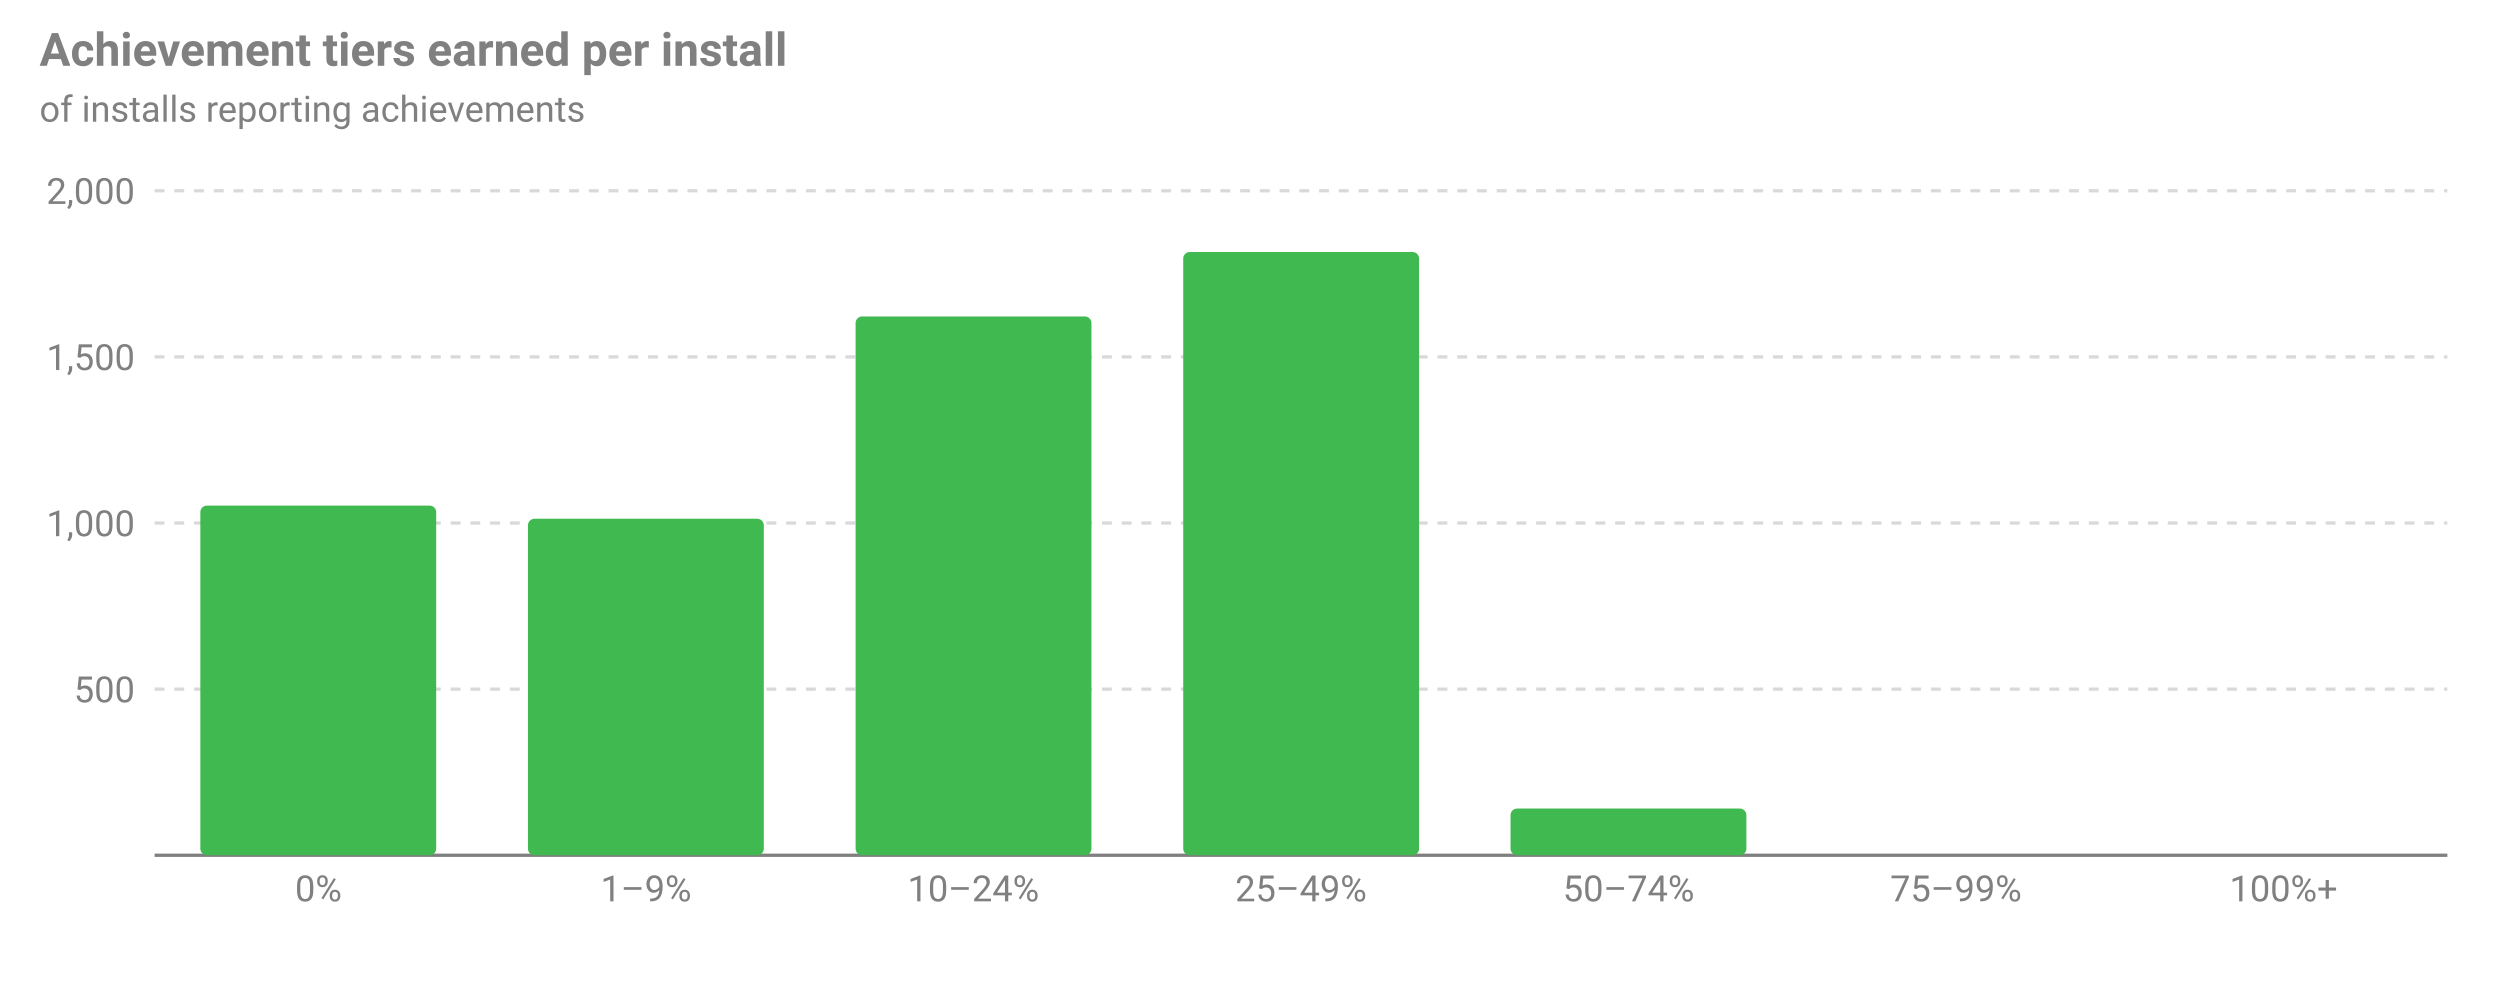
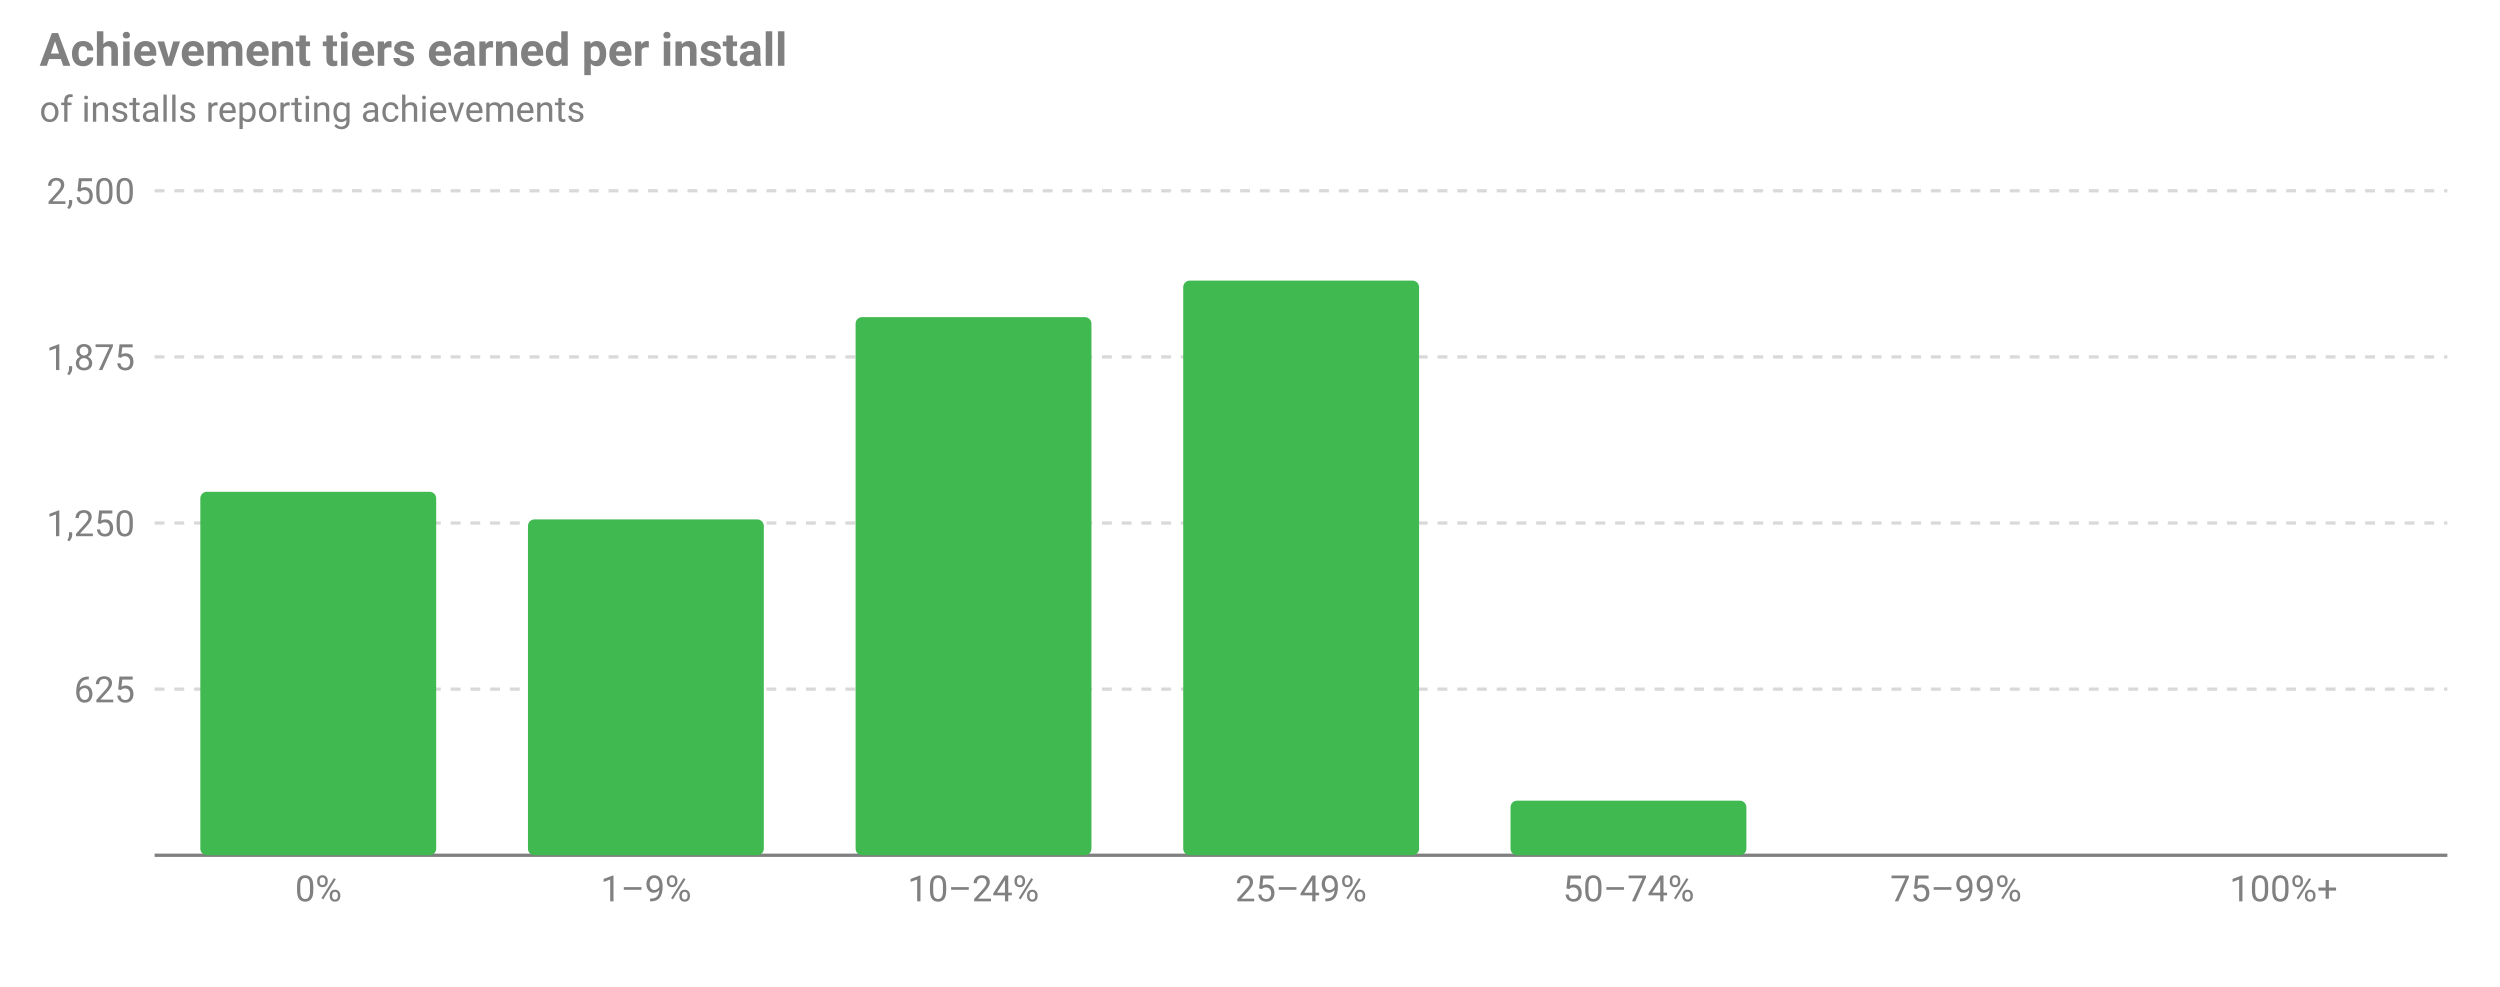
<svg xmlns="http://www.w3.org/2000/svg" width="760" height="300" viewBox="0 0 760 300" role="img" aria-label="Achievement tiers earned per install">
  <style>
  text{font-family:-apple-system,BlinkMacSystemFont,'Segoe UI',Roboto,Helvetica,Arial,sans-serif}
  .grid{stroke:#808080;stroke-opacity:.3;stroke-width:1}
  .axis{stroke:#808080;stroke-width:1}
  .lbl{fill:#808080;font-size:12px}
  .val{fill:#808080;font-size:12px;font-weight:600}
  .title{fill:#808080;font-size:14px;font-weight:700}
  .sub{fill:#808080;font-size:11px}
  .gap{fill:#808080;opacity:.12}
  .gaplbl{fill:#808080;font-size:10px;opacity:.85}
  .ico{fill:#808080}
  .t1{fill:#e3b341}
  .t2{fill:#d29922}
  .t3{fill:#b7860b}
  .t4{fill:#946f0f}
</style>
  <text x="12" y="20" class="title">Achievement tiers earned per install</text>
  <text x="12" y="37" class="sub">of installs reporting achievements</text>
  <line x1="47" y1="260" x2="744" y2="260" class="axis" />
  <line x1="47" y1="209.5" x2="744" y2="209.5" class="grid" stroke-dasharray="3 3" />
-   <text x="41" y="213.5" class="sub" text-anchor="end">500</text>
+   <text x="41" y="213.5" class="sub" text-anchor="end">625</text>
  <line x1="47" y1="159.0" x2="744" y2="159.0" class="grid" stroke-dasharray="3 3" />
-   <text x="41" y="163.0" class="sub" text-anchor="end">1,000</text>
+   <text x="41" y="163.0" class="sub" text-anchor="end">1,250</text>
  <line x1="47" y1="108.5" x2="744" y2="108.5" class="grid" stroke-dasharray="3 3" />
-   <text x="41" y="112.5" class="sub" text-anchor="end">1,500</text>
+   <text x="41" y="112.5" class="sub" text-anchor="end">1,875</text>
  <line x1="47" y1="58.0" x2="744" y2="58.0" class="grid" stroke-dasharray="3 3" />
-   <text x="41" y="62.0" class="sub" text-anchor="end">2,000</text>
-   <rect x="60.9" y="153.7" width="71.7" height="106.3" rx="2" fill="#3fb950" data-tip="0%: 1,052" />
+   <text x="41" y="62.0" class="sub" text-anchor="end">2,500</text>
+   <rect x="60.9" y="149.5" width="71.7" height="110.5" rx="2" fill="#3fb950" data-tip="0%: 19% (1,368)" />
  <text x="96.8" y="274" class="sub" text-anchor="middle">0%</text>
-   <rect x="160.5" y="157.7" width="71.7" height="102.3" rx="2" fill="#3fb950" data-tip="1–9%: 1,013" />
+   <rect x="160.5" y="157.9" width="71.7" height="102.1" rx="2" fill="#3fb950" data-tip="1–9%: 18% (1,263)" />
  <text x="196.4" y="274" class="sub" text-anchor="middle">1–9%</text>
-   <rect x="260.1" y="96.2" width="71.7" height="163.8" rx="2" fill="#3fb950" data-tip="10–24%: 1,622" />
+   <rect x="260.1" y="96.4" width="71.7" height="163.6" rx="2" fill="#3fb950" data-tip="10–24%: 29% (2,025)" />
  <text x="295.9" y="274" class="sub" text-anchor="middle">10–24%</text>
-   <rect x="359.7" y="76.6" width="71.7" height="183.4" rx="2" fill="#3fb950" data-tip="25–49%: 1,816" />
+   <rect x="359.7" y="85.3" width="71.7" height="174.7" rx="2" fill="#3fb950" data-tip="25–49%: 31% (2,162)" />
  <text x="395.5" y="274" class="sub" text-anchor="middle">25–49%</text>
-   <rect x="459.2" y="245.8" width="71.7" height="14.2" rx="2" fill="#3fb950" data-tip="50–74%: 141" />
+   <rect x="459.2" y="243.4" width="71.7" height="16.6" rx="2" fill="#3fb950" data-tip="50–74%: 3% (205)" />
  <text x="495.1" y="274" class="sub" text-anchor="middle">50–74%</text>
-   <rect x="558.8" y="260.0" width="71.7" height="0.0" rx="2" fill="#3fb950" data-tip="75–99%: 0" />
+   <rect x="558.8" y="260.0" width="71.7" height="0.0" rx="2" fill="#3fb950" data-tip="75–99%: 0% (0)" />
  <text x="594.6" y="274" class="sub" text-anchor="middle">75–99%</text>
-   <rect x="658.4" y="260.0" width="71.7" height="0.0" rx="2" fill="#3fb950" data-tip="100%+: 0" />
+   <rect x="658.4" y="260.0" width="71.7" height="0.0" rx="2" fill="#3fb950" data-tip="100%+: 0% (0)" />
  <text x="694.2" y="274" class="sub" text-anchor="middle">100%+</text>
</svg>
